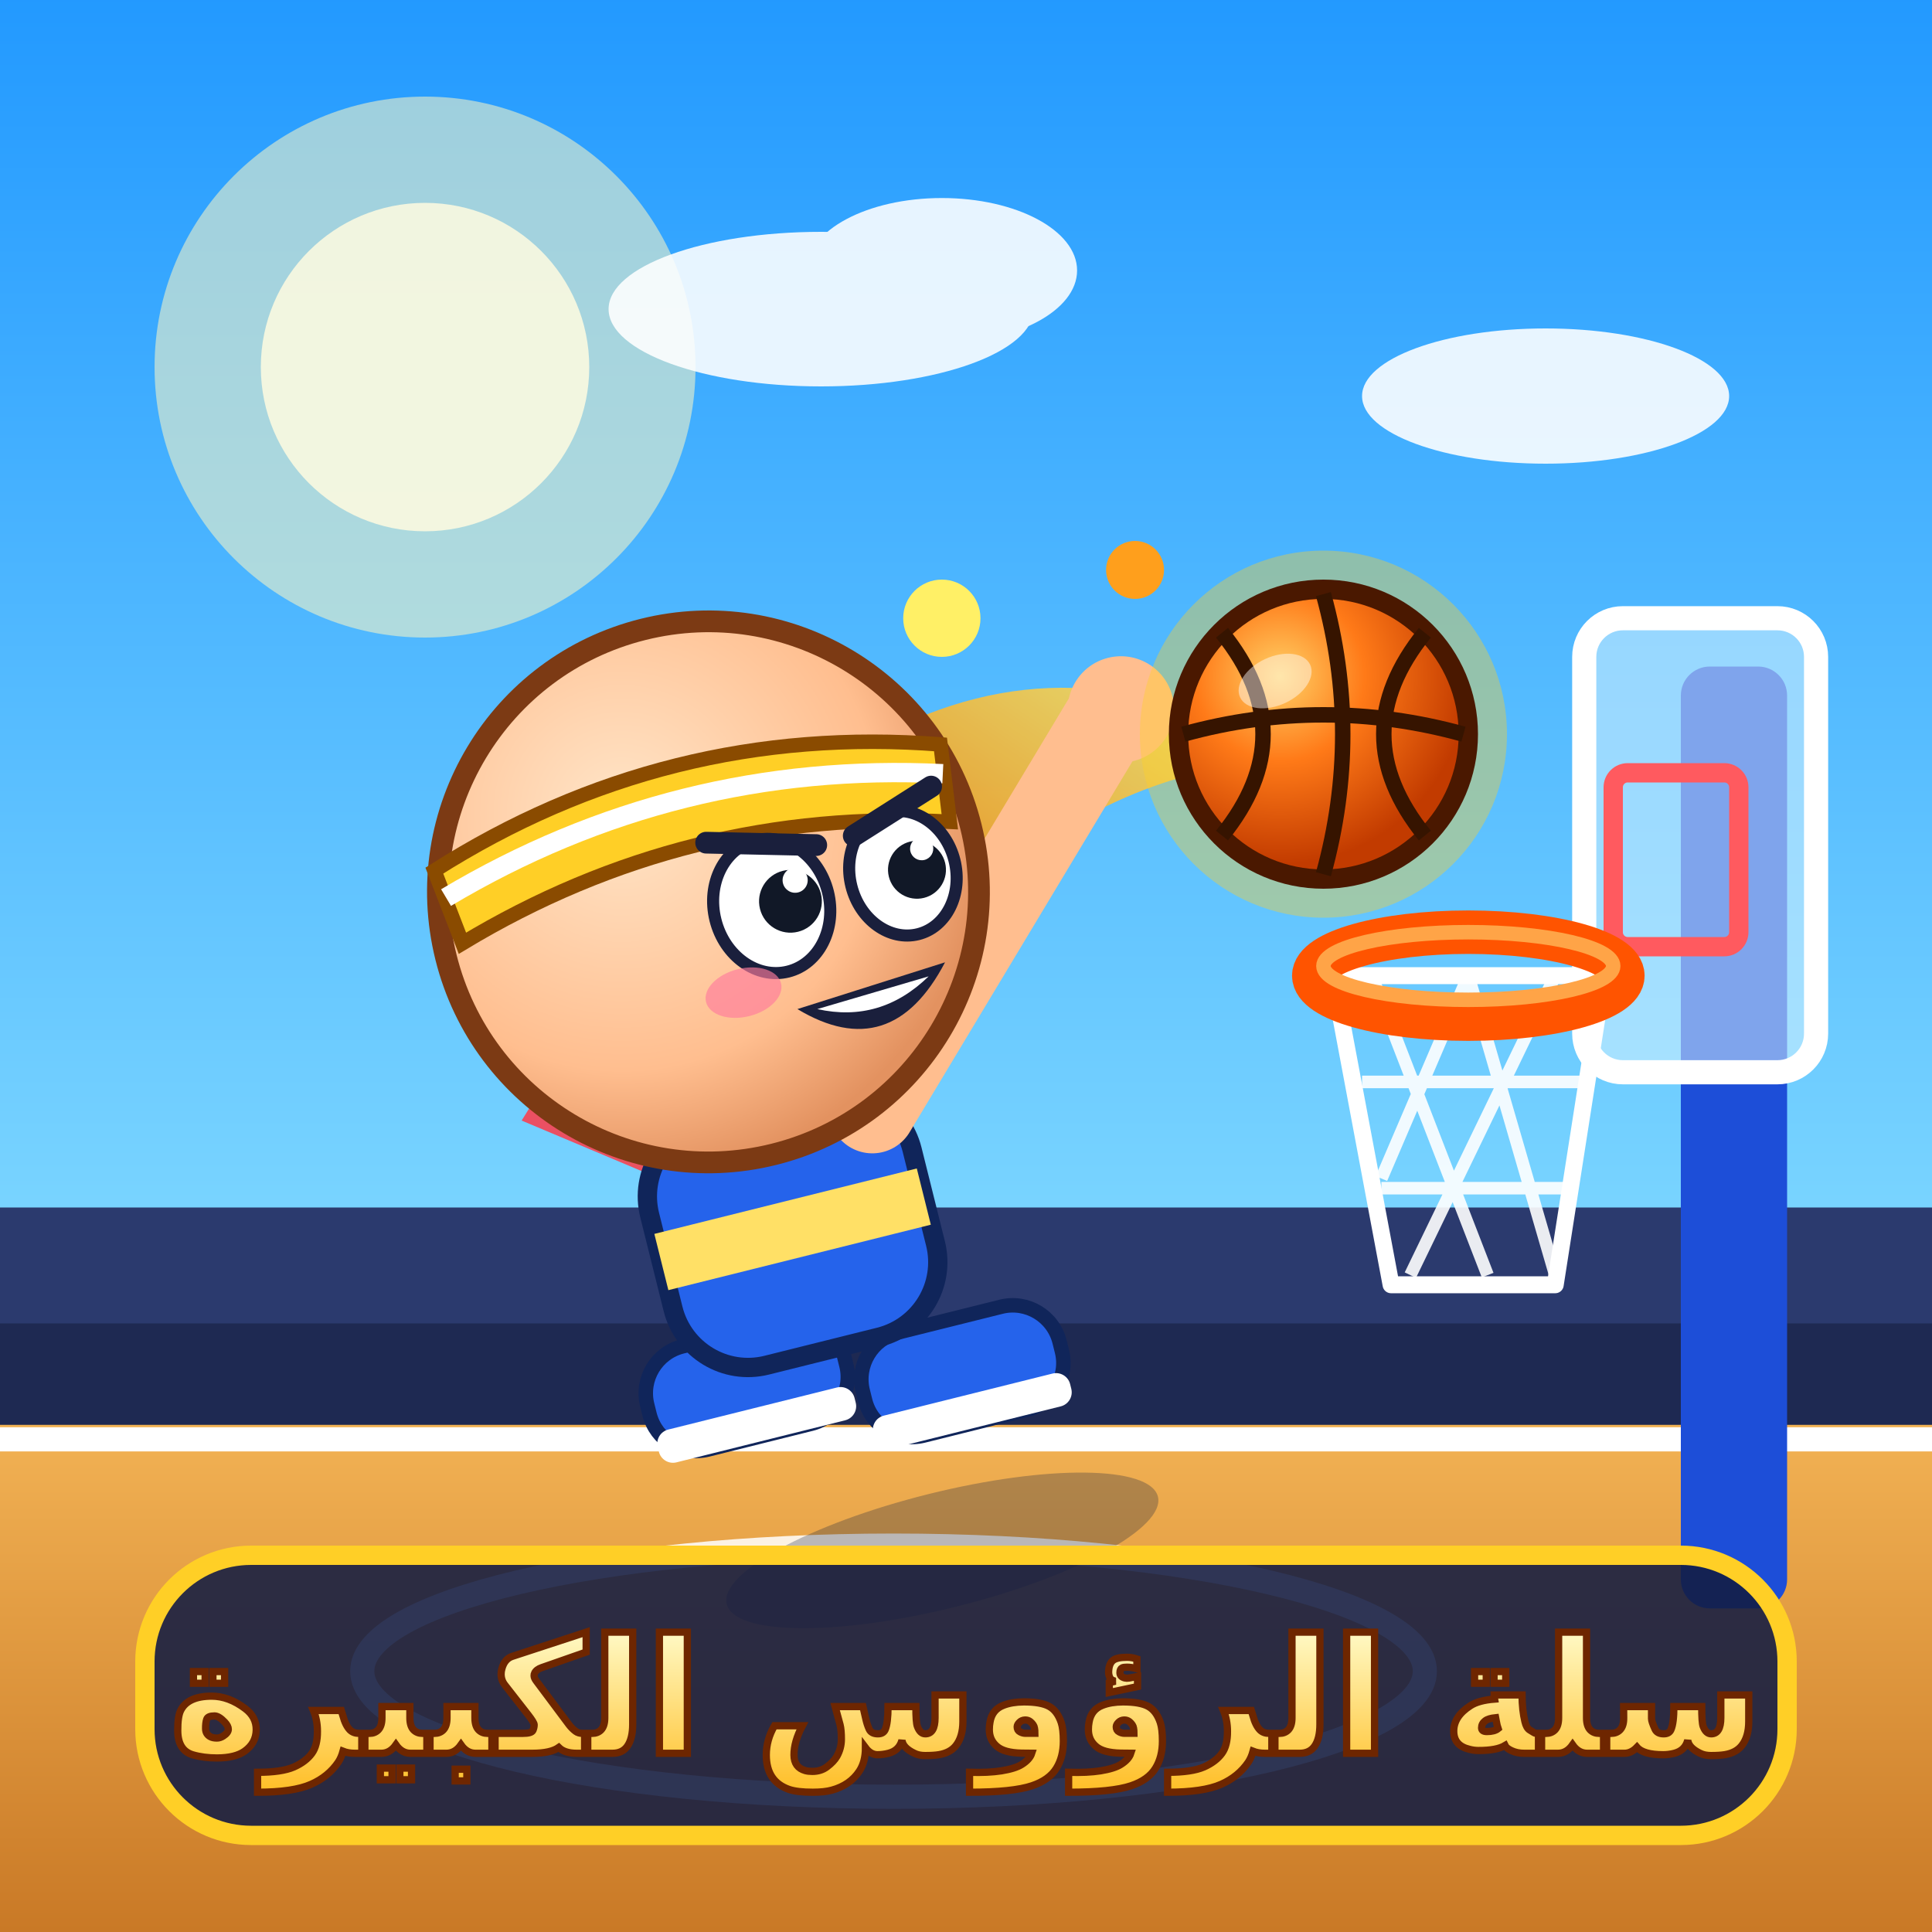
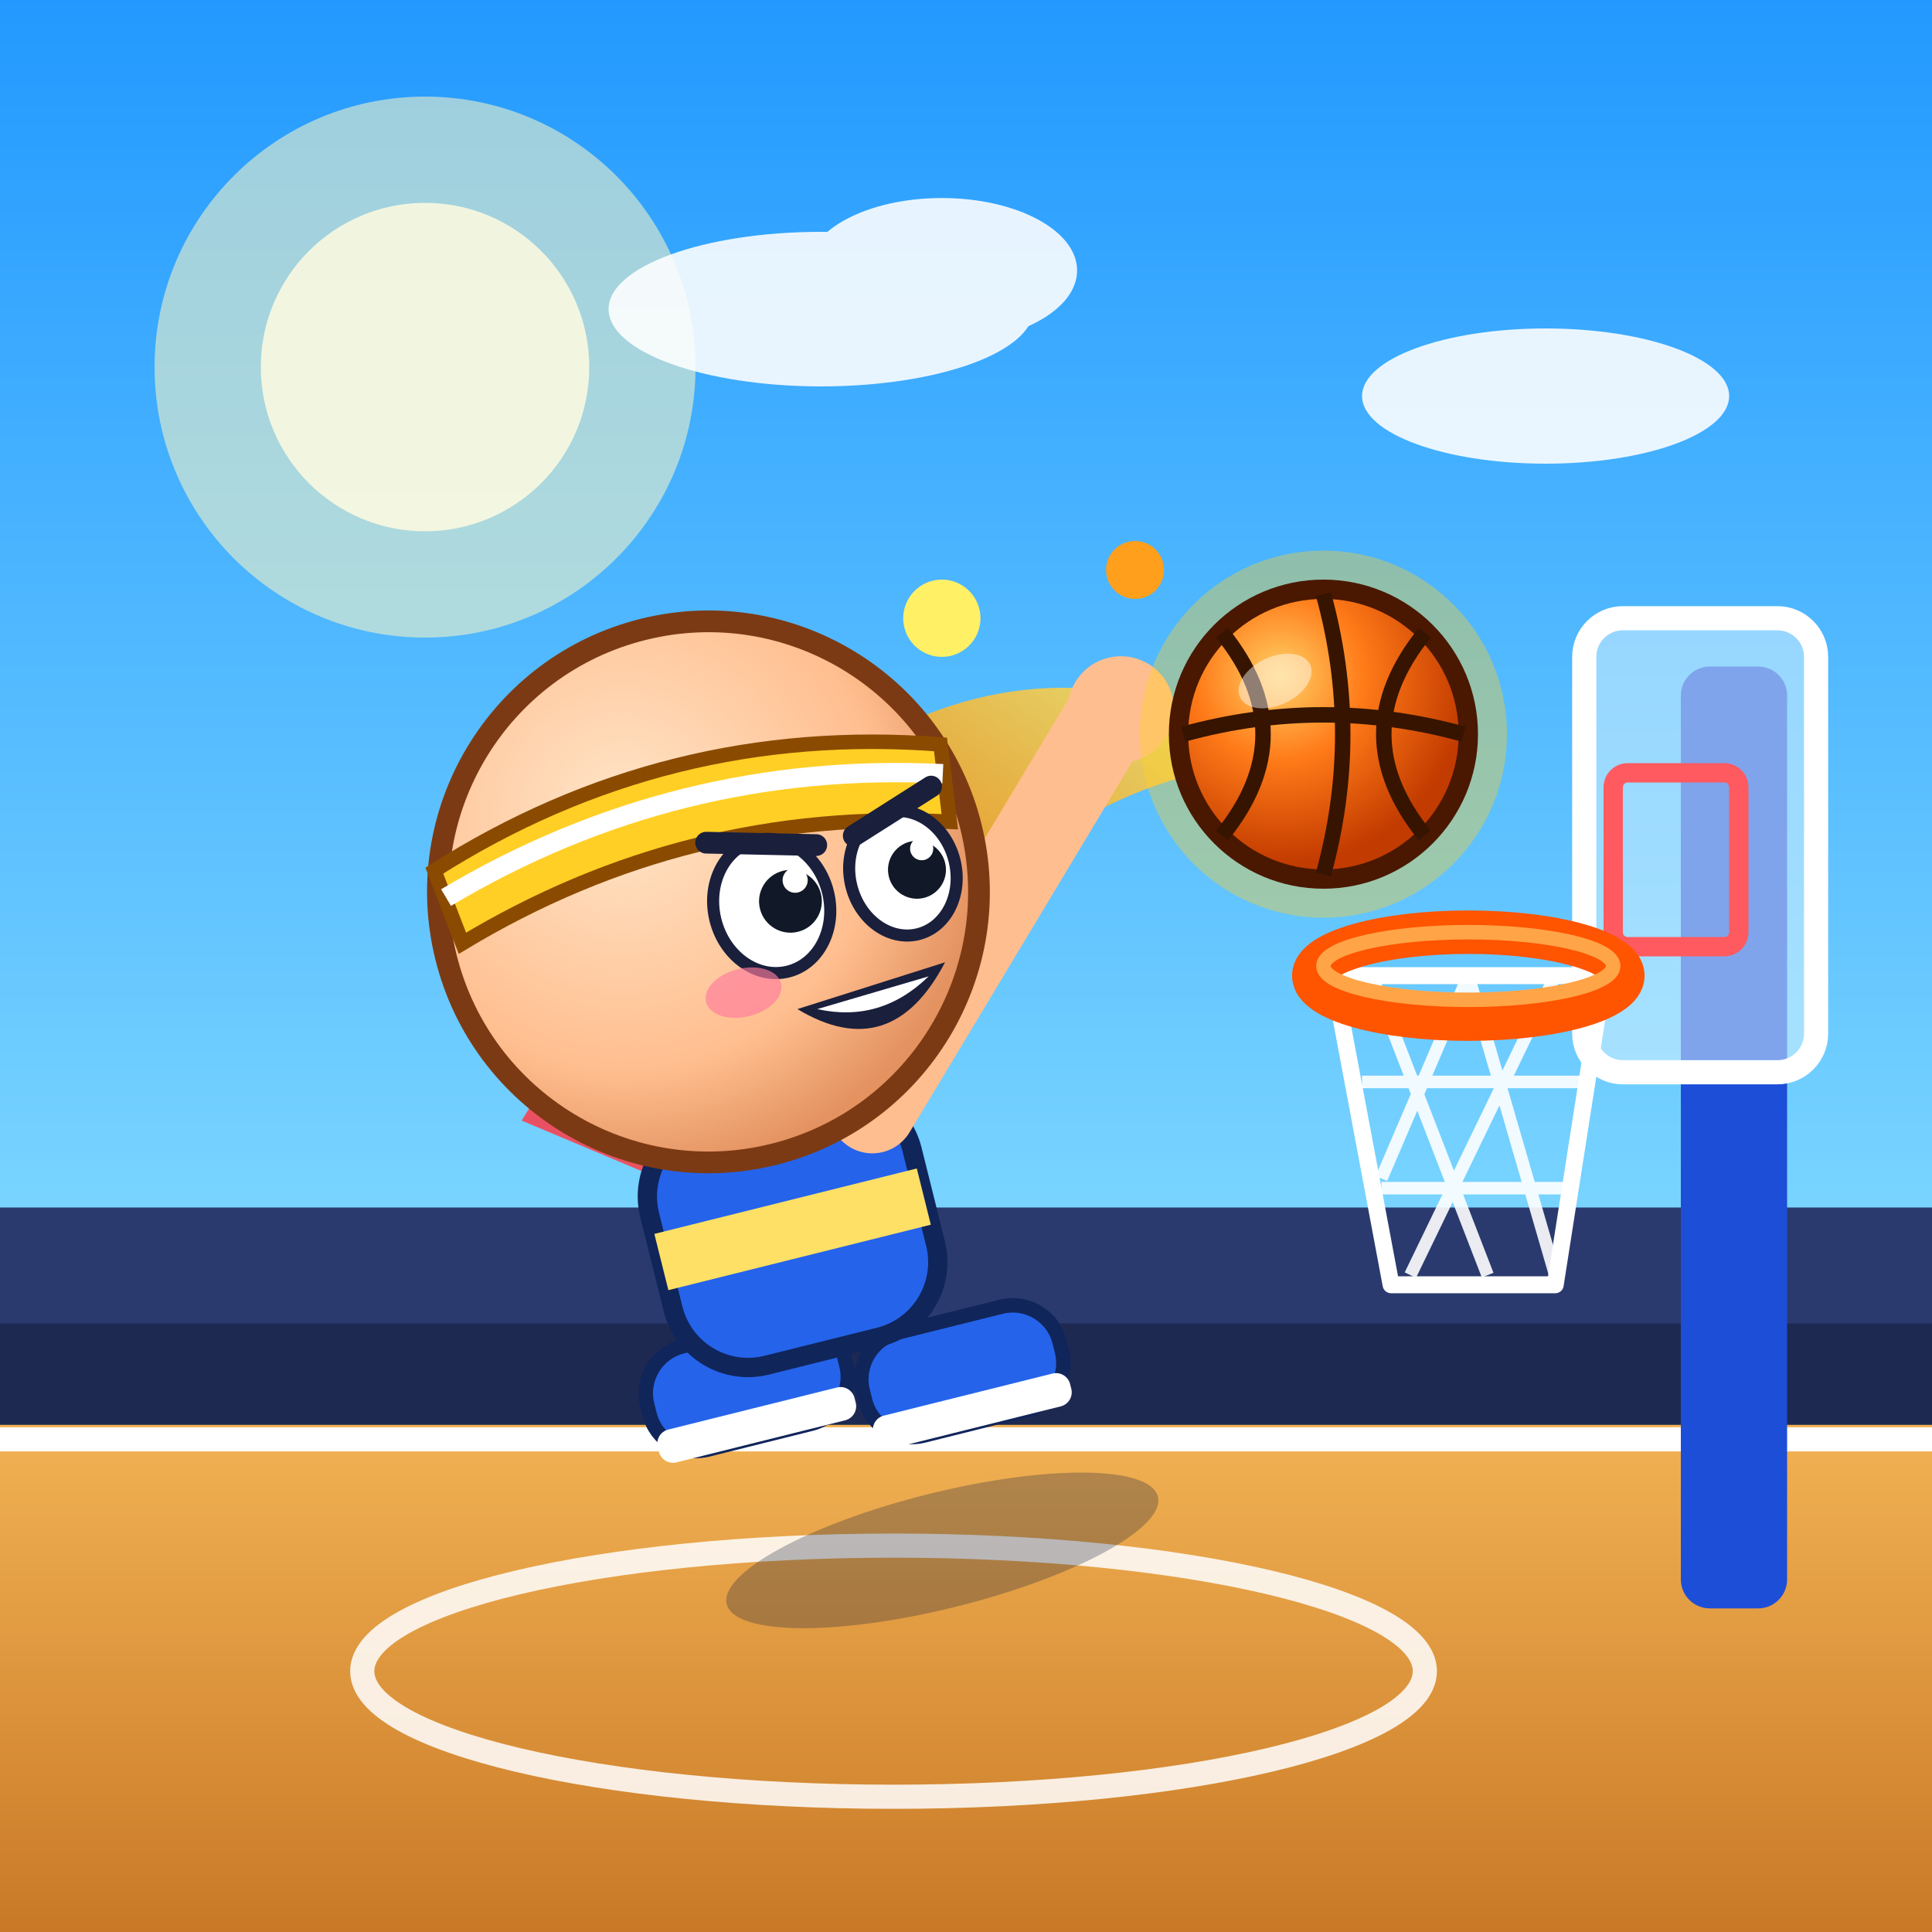
<svg xmlns="http://www.w3.org/2000/svg" viewBox="0 0 400 400" width="400" height="400">
  <defs>
    <linearGradient id="sky" x1="0" y1="0" x2="0" y2="1">
      <stop offset="0%" stop-color="#2299ff" />
      <stop offset="65%" stop-color="#7cd6ff" />
      <stop offset="100%" stop-color="#ffe7a8" />
    </linearGradient>
    <linearGradient id="court" x1="0" y1="0" x2="0" y2="1">
      <stop offset="0%" stop-color="#f2b254" />
      <stop offset="100%" stop-color="#c97926" />
    </linearGradient>
    <radialGradient id="ballGrad" cx="35%" cy="30%" r="65%">
      <stop offset="0%" stop-color="#ffd166" />
      <stop offset="45%" stop-color="#ff7a18" />
      <stop offset="100%" stop-color="#c23b00" />
    </radialGradient>
    <radialGradient id="headGrad" cx="38%" cy="32%" r="68%">
      <stop offset="0%" stop-color="#ffe5c8" />
      <stop offset="70%" stop-color="#ffbe8f" />
      <stop offset="100%" stop-color="#e39260" />
    </radialGradient>
    <linearGradient id="fireGrad" x1="0" y1="1" x2="1" y2="0">
      <stop offset="0%" stop-color="#ff2a55" />
      <stop offset="55%" stop-color="#ff8c00" />
      <stop offset="100%" stop-color="#fff066" />
-     </linearGradient>
-     <linearGradient id="titleGrad" x1="0" y1="0" x2="0" y2="1">
-       <stop offset="0%" stop-color="#fff9c4" />
-       <stop offset="100%" stop-color="#ffbe26" />
    </linearGradient>
  </defs>
  <rect width="400" height="400" fill="url(#sky)" />
  <circle cx="88" cy="76" r="56" fill="#fff7c2" opacity="0.55" />
  <circle cx="88" cy="76" r="34" fill="#fffbe0" opacity="0.85" />
  <g fill="#ffffff" opacity="0.88">
    <ellipse cx="170" cy="64" rx="44" ry="16" />
    <ellipse cx="195" cy="56" rx="28" ry="15" />
    <ellipse cx="320" cy="82" rx="38" ry="14" />
  </g>
  <rect x="0" y="250" width="400" height="48" fill="#2b3a6e" />
  <rect x="0" y="274" width="400" height="24" fill="#1e2952" />
  <rect x="0" y="295" width="400" height="105" fill="url(#court)" />
  <line x1="0" y1="298" x2="400" y2="298" stroke="#ffffff" stroke-width="5" />
  <ellipse cx="185" cy="346" rx="110" ry="26" fill="none" stroke="#ffffff" stroke-width="5" opacity="0.85" />
  <rect x="348" y="138" width="22" height="195" rx="6" fill="#1d4ed8" />
  <rect x="328" y="128" width="48" height="94" rx="8" fill="#d9f4ff" fill-opacity="0.52" stroke="#ffffff" stroke-width="5" />
  <rect x="334" y="160" width="26" height="36" rx="3" fill="none" stroke="#ff5a5f" stroke-width="4" />
  <path d="M276 202 L288 266 L322 266 L332 202 Z" fill="none" stroke="#ffffff" stroke-width="3.5" stroke-linejoin="round" />
  <path d="M284 202 L308 264 M304 202 L322 264 M322 202 L292 264 M304 202 L286 244 M282 224 L328 224 M286 246 L324 246" stroke="#ffffff" stroke-width="2.6" opacity="0.9" />
  <ellipse cx="304" cy="202" rx="32" ry="9" fill="none" stroke="#ff5400" stroke-width="9" />
  <ellipse cx="304" cy="200" rx="30" ry="7" fill="none" stroke="#ffa447" stroke-width="3" />
  <path d="M108 232 Q186 105 268 158 Q210 156 146 248 Z" fill="url(#fireGrad)" opacity="0.85" />
  <circle cx="195" cy="128" r="8" fill="#fff066" />
  <circle cx="235" cy="118" r="6" fill="#ff9f1c" />
  <circle cx="152" cy="166" r="5" fill="#fff066" />
  <g transform="translate(152, 206) rotate(-14)">
    <ellipse cx="14" cy="122" rx="46" ry="12" fill="#0d1b3e" opacity="0.28" />
    <rect x="-38" y="68" width="42" height="22" rx="10" fill="#2563eb" stroke="#10255a" stroke-width="3" />
    <rect x="-38" y="84" width="42" height="7" rx="3" fill="#ffffff" />
    <rect x="6" y="76" width="42" height="22" rx="10" fill="#2563eb" stroke="#10255a" stroke-width="3" />
    <rect x="6" y="92" width="42" height="7" rx="3" fill="#ffffff" />
    <rect x="-28" y="24" width="56" height="52" rx="16" fill="#2563eb" stroke="#10255a" stroke-width="4" />
    <rect x="-28" y="44" width="56" height="12" fill="#ffe066" />
    <path d="M22 30 Q62 -10 88 -36" stroke="#ffbe8f" stroke-width="18" stroke-linecap="round" fill="none" />
    <circle cx="92" cy="-38" r="11" fill="#ffbe8f" />
    <circle cx="0" cy="-22" r="56" fill="url(#headGrad)" stroke="#7c3a14" stroke-width="4.5" />
    <path d="M-54 -40 Q0 -58 54 -40 L52 -24 Q0 -40 -52 -24 Z" fill="#ffcf26" stroke="#8a4b00" stroke-width="3" />
    <path d="M-53 -34 Q0 -50 53 -34" stroke="#ffffff" stroke-width="4" fill="none" />
    <ellipse cx="12" cy="-16" rx="12" ry="14" fill="#ffffff" stroke="#1a1f3c" stroke-width="2.5" />
    <circle cx="16" cy="-16" r="6.5" fill="#111827" />
    <circle cx="18" cy="-20" r="2.6" fill="#ffffff" />
    <ellipse cx="40" cy="-16" rx="11" ry="13" fill="#ffffff" stroke="#1a1f3c" stroke-width="2.5" />
    <circle cx="43" cy="-16" r="6" fill="#111827" />
    <circle cx="45" cy="-20" r="2.4" fill="#ffffff" />
    <path d="M2 -32 L24 -26 M32 -26 L50 -32" stroke="#1a1f3c" stroke-width="4.5" stroke-linecap="round" />
    <ellipse cx="2" cy="0" rx="8" ry="5" fill="#ff7b9c" opacity="0.65" />
    <path d="M12 6 Q28 22 44 4 Z" fill="#1a1f3c" />
    <path d="M16 7 Q28 13 40 6" fill="#ffffff" />
  </g>
  <g transform="translate(274, 152)">
    <circle r="38" fill="#ffcf26" opacity="0.38" />
    <circle r="30" fill="url(#ballGrad)" stroke="#4a1800" stroke-width="4" />
    <path d="M-29 0 Q0 -8 29 0 M0 -29 Q8 0 0 29 M-21 -21 Q-4 0 -21 21 M21 -21 Q4 0 21 21" fill="none" stroke="#361400" stroke-width="3.2" />
    <ellipse cx="-10" cy="-11" rx="8" ry="5" fill="#ffffff" opacity="0.45" transform="rotate(-25 -10 -11)" />
  </g>
-   <g transform="translate(200, 356)">
-     <rect x="-170" y="-34" width="340" height="58" rx="22" fill="#141d42" fill-opacity="0.88" stroke="#ffcf26" stroke-width="4" />
-     <text x="0" y="7" text-anchor="middle" direction="rtl" font-family="Fredoka, 'Baloo Bhaijaan 2', sans-serif" font-weight="700" font-size="33" fill="url(#titleGrad)" stroke="#6e2600" stroke-width="1.5">سلة الرؤوس الكبيرة</text>
-   </g>
</svg>
